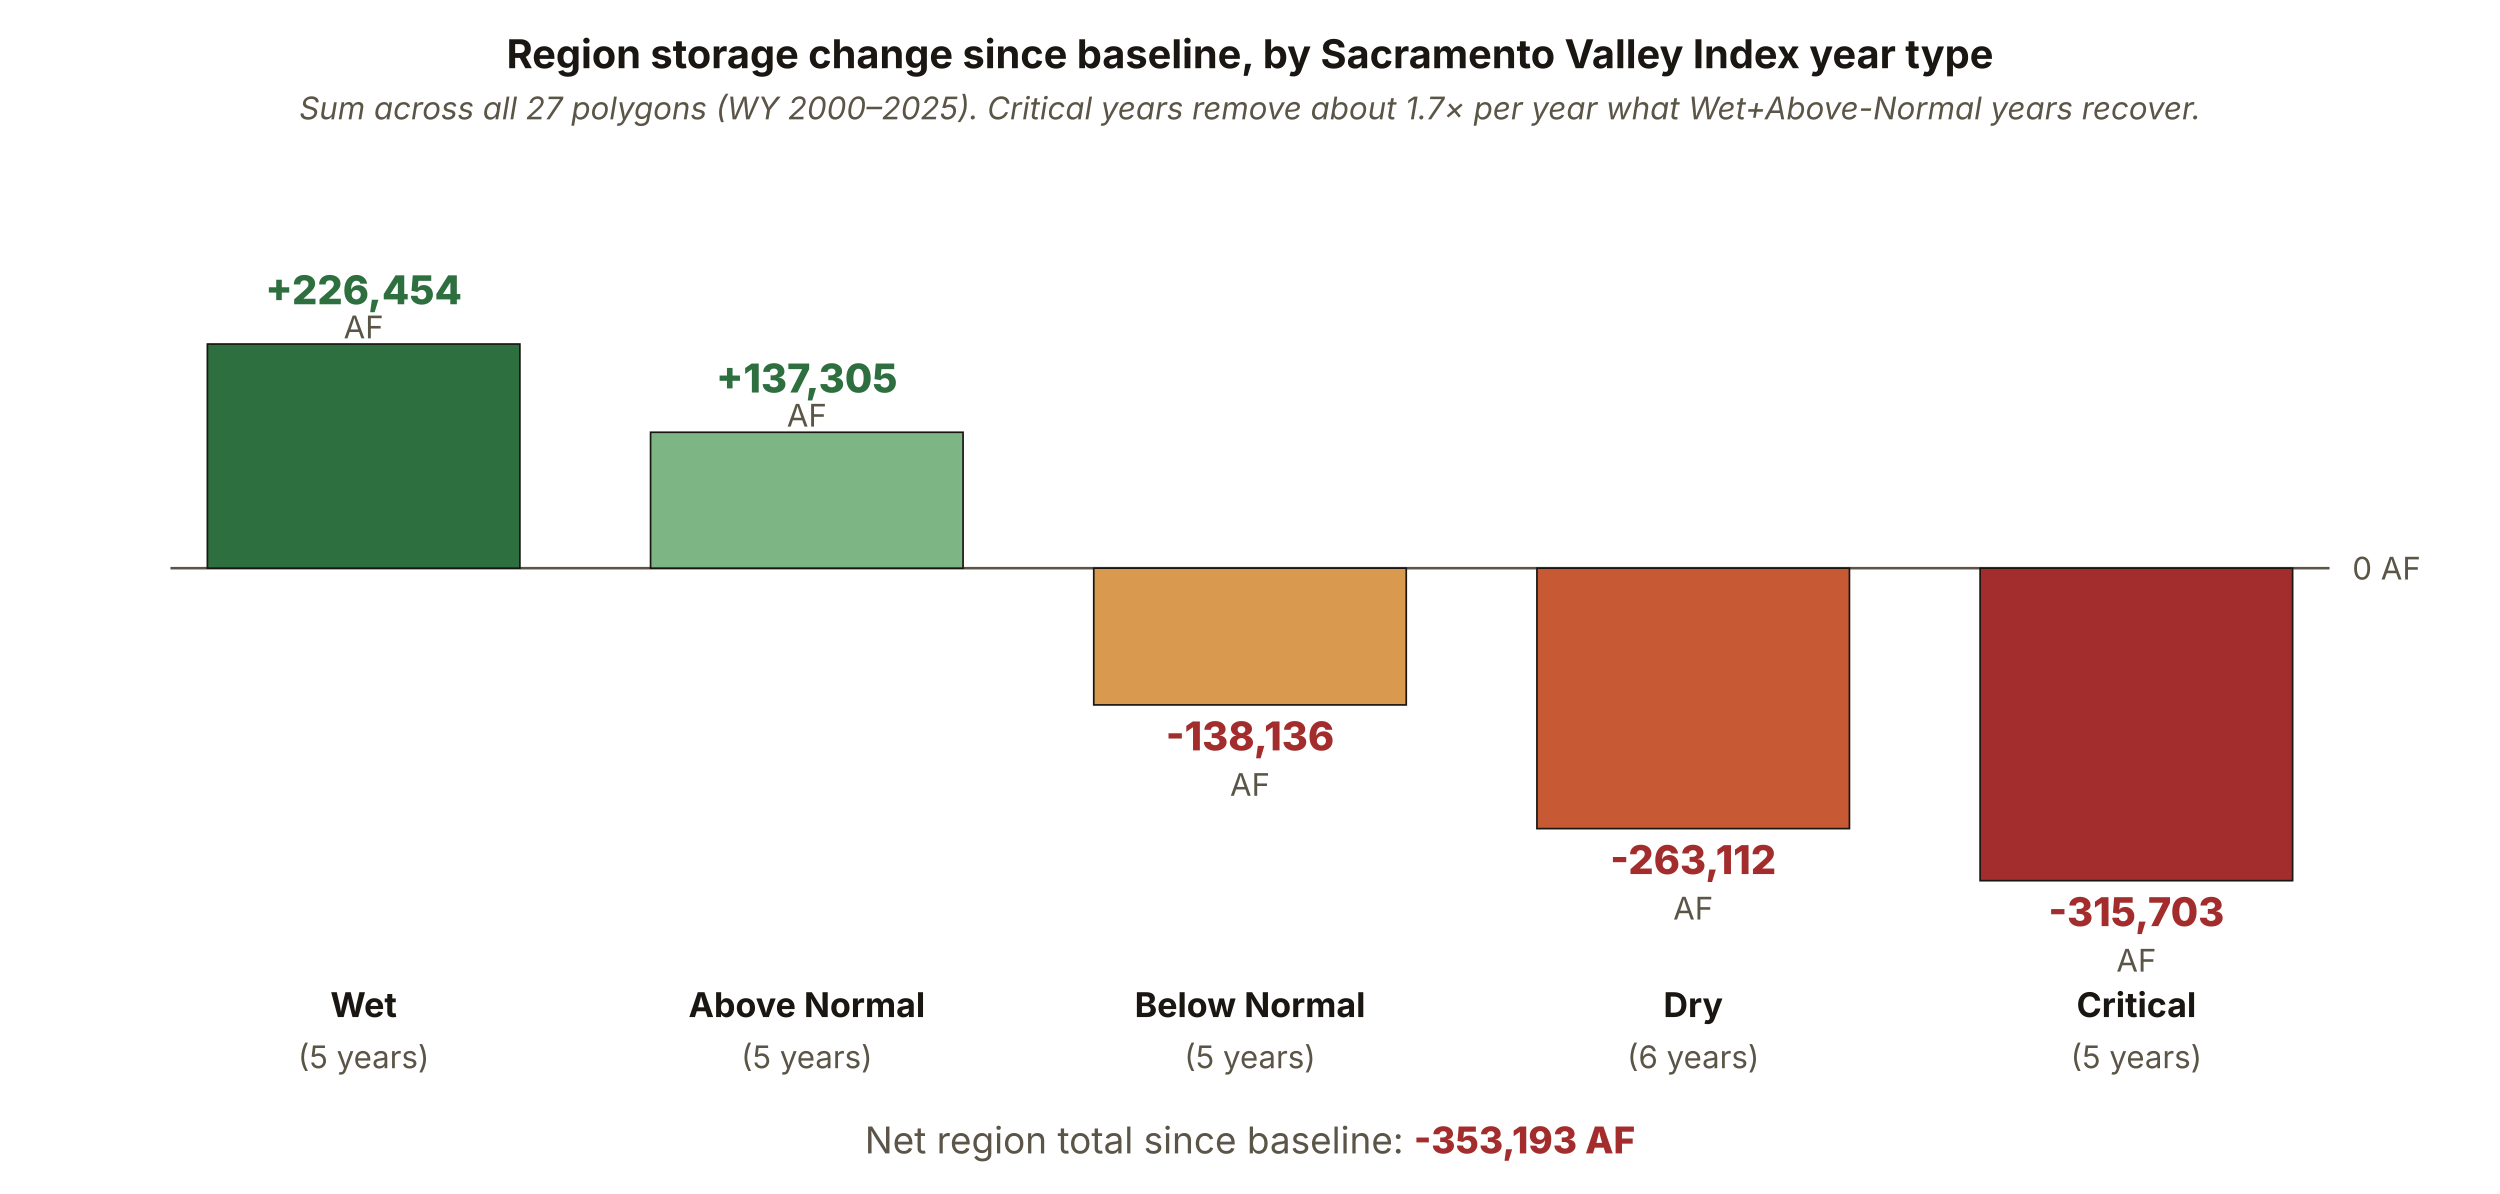
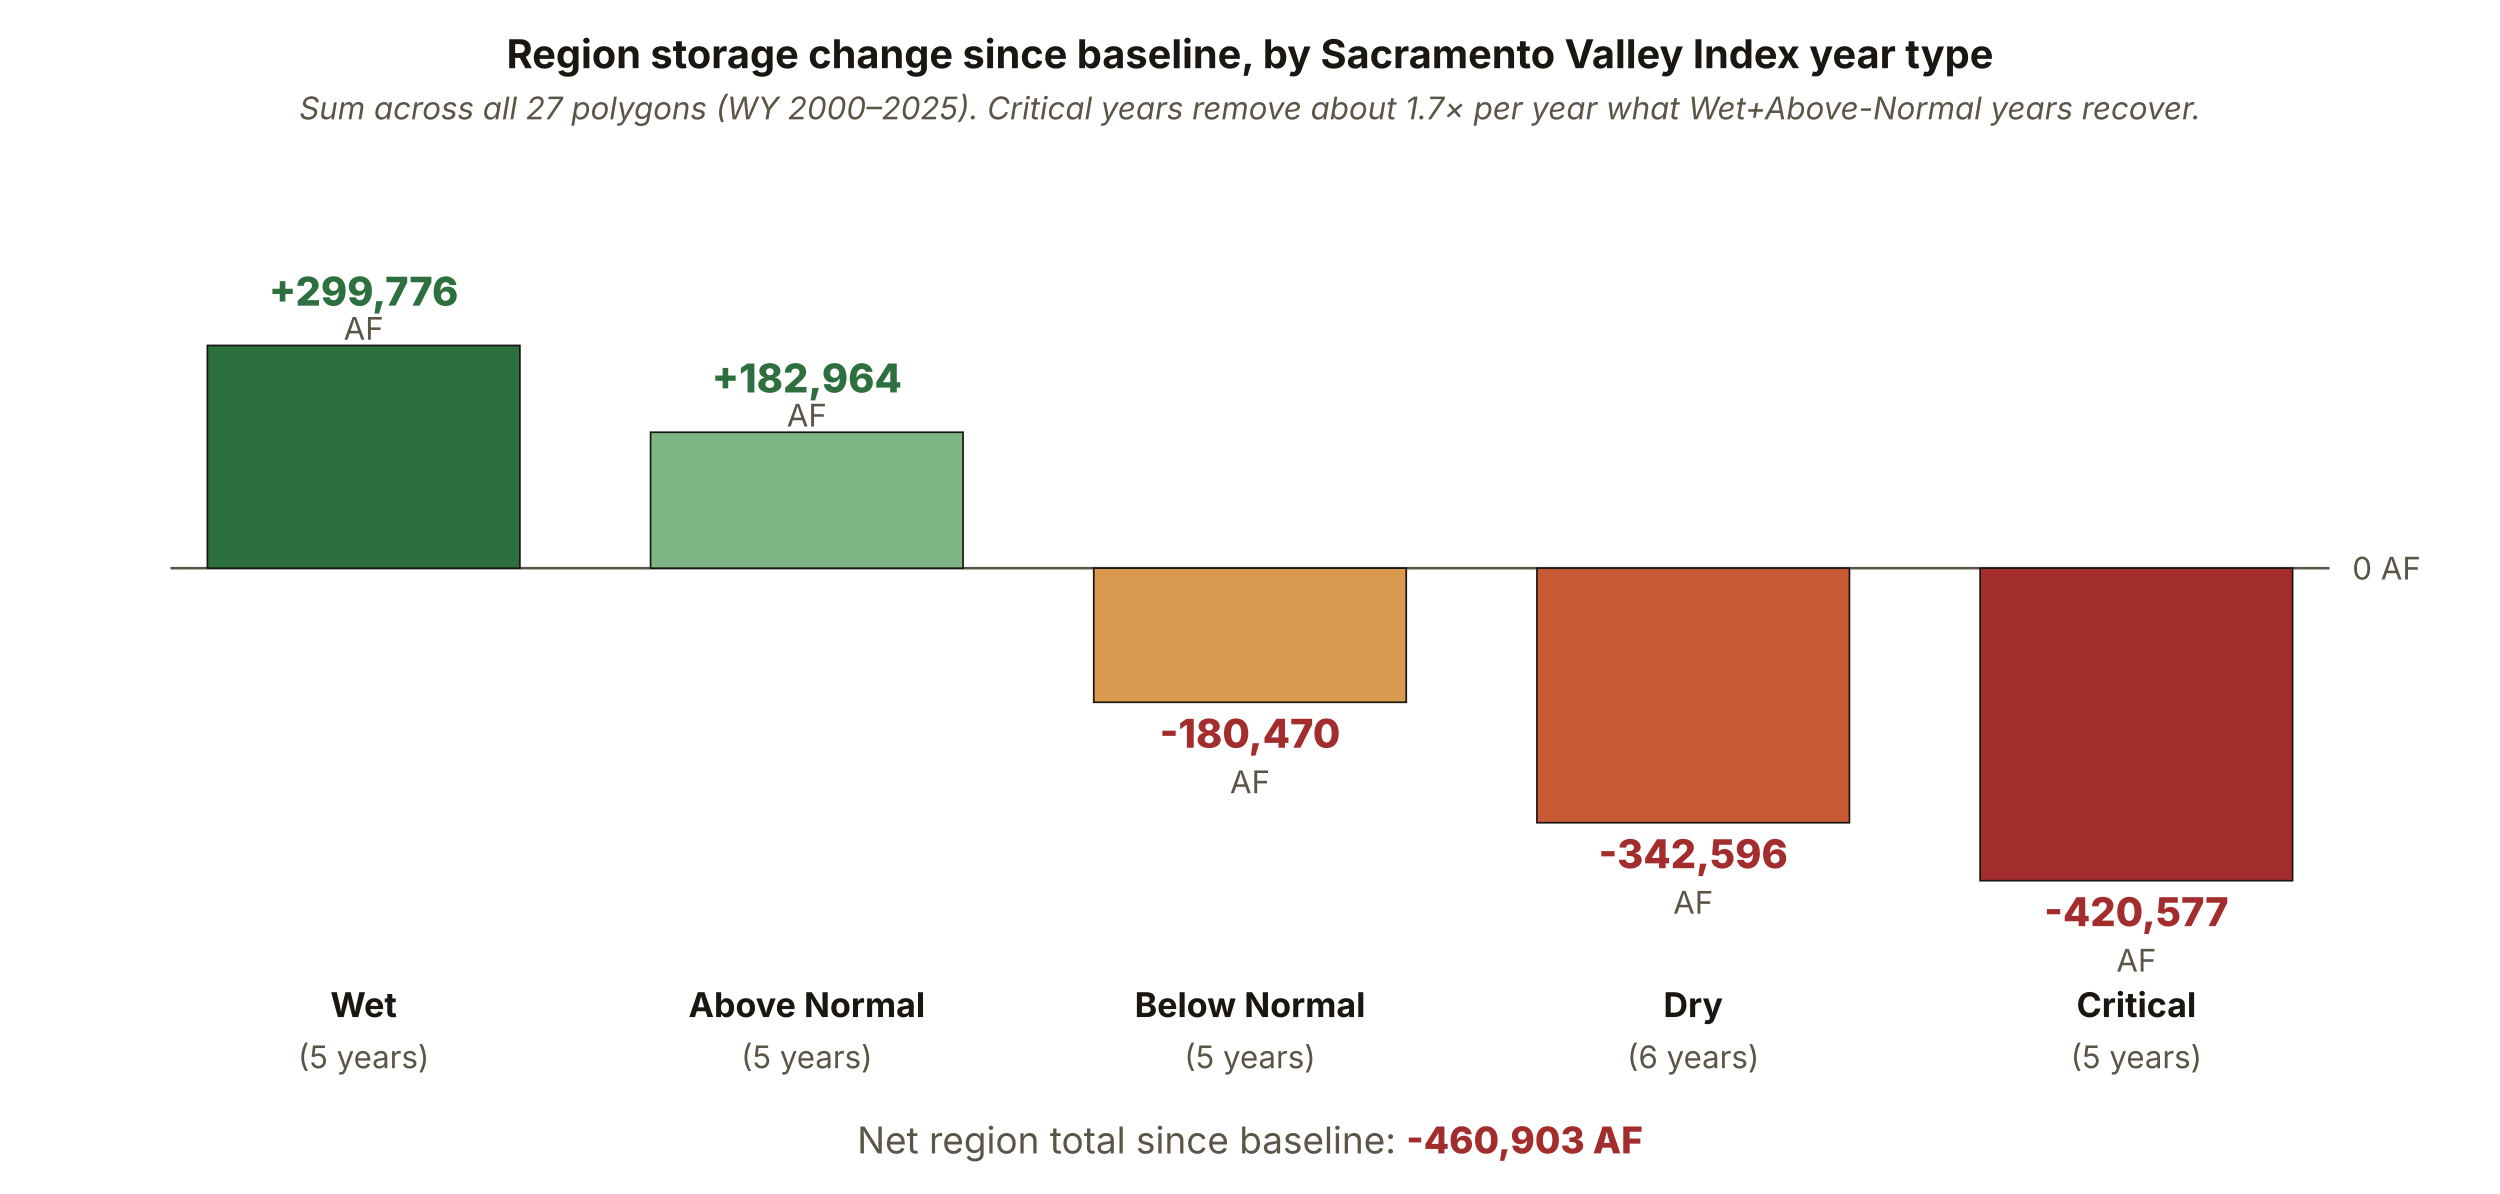
<svg xmlns="http://www.w3.org/2000/svg" viewBox="0 0 880 420" style="background:#fafaf7;font-family:'Inter',ui-sans-serif,system-ui;width:100%;height:auto;display:block;">
  <text x="440.0" y="24" text-anchor="middle" font-size="14" font-weight="700" fill="#1a1612">Region storage change since baseline, by Sacramento Valley Index year type</text>
  <text x="440.0" y="42" text-anchor="middle" font-size="11" fill="#5b5547" font-style="italic">Sum across all 27 polygons (WY 2000–2025). Critical years remove about 1.7× per year what Wet+Above-Normal years recover.</text>
  <line x1="60" y1="200" x2="820" y2="200" stroke="#5b5547" stroke-width="0.9" />
  <text x="828" y="204" font-size="11" fill="#5b5547">0 AF</text>
-   <rect x="73.0" y="121.097" width="110" height="78.903" fill="#2e6f3f" stroke="#1a1612" stroke-width="0.6" />
-   <text x="128.0" y="107.097" text-anchor="middle" font-size="14" font-weight="800" fill="#2e6f3f">+226,454</text>
-   <text x="128.0" y="119.097" text-anchor="middle" font-size="11" fill="#5b5547">AF</text>
+   <rect x="73.0" y="121.595" width="110" height="78.405" fill="#2e6f3f" stroke="#1a1612" stroke-width="0.6" />
+   <text x="128.0" y="107.595" text-anchor="middle" font-size="14" font-weight="800" fill="#2e6f3f">+299,776</text>
+   <text x="128.0" y="119.595" text-anchor="middle" font-size="11" fill="#5b5547">AF</text>
  <text x="128.0" y="358" text-anchor="middle" font-size="12" font-weight="700" fill="#1a1612">Wet</text>
  <text x="128.0" y="376" text-anchor="middle" font-size="11" fill="#5b5547">(5 years)</text>
-   <rect x="229.0" y="152.159" width="110" height="47.841" fill="#7eb585" stroke="#1a1612" stroke-width="0.6" />
-   <text x="284.0" y="138.159" text-anchor="middle" font-size="14" font-weight="800" fill="#2e6f3f">+137,305</text>
-   <text x="284.0" y="150.159" text-anchor="middle" font-size="11" fill="#5b5547">AF</text>
+   <rect x="229.0" y="152.147" width="110" height="47.853" fill="#7eb585" stroke="#1a1612" stroke-width="0.6" />
+   <text x="284.0" y="138.147" text-anchor="middle" font-size="14" font-weight="800" fill="#2e6f3f">+182,964</text>
+   <text x="284.0" y="150.147" text-anchor="middle" font-size="11" fill="#5b5547">AF</text>
  <text x="284.0" y="358" text-anchor="middle" font-size="12" font-weight="700" fill="#1a1612">Above Normal</text>
  <text x="284.0" y="376" text-anchor="middle" font-size="11" fill="#5b5547">(5 years)</text>
-   <rect x="385.0" y="200" width="110" height="48.131" fill="#d99a4f" stroke="#1a1612" stroke-width="0.6" />
-   <text x="440.0" y="264.131" text-anchor="middle" font-size="14" font-weight="800" fill="#a32d2d">-138,136</text>
-   <text x="440.0" y="280.131" text-anchor="middle" font-size="11" fill="#5b5547">AF</text>
+   <rect x="385.0" y="200" width="110" height="47.201" fill="#d99a4f" stroke="#1a1612" stroke-width="0.6" />
+   <text x="440.0" y="263.201" text-anchor="middle" font-size="14" font-weight="800" fill="#a32d2d">-180,470</text>
+   <text x="440.0" y="279.201" text-anchor="middle" font-size="11" fill="#5b5547">AF</text>
  <text x="440.0" y="358" text-anchor="middle" font-size="12" font-weight="700" fill="#1a1612">Below Normal</text>
  <text x="440.0" y="376" text-anchor="middle" font-size="11" fill="#5b5547">(5 years)</text>
-   <rect x="541.0" y="200" width="110" height="91.676" fill="#c75a35" stroke="#1a1612" stroke-width="0.6" />
-   <text x="596.0" y="307.676" text-anchor="middle" font-size="14" font-weight="800" fill="#a32d2d">-263,112</text>
-   <text x="596.0" y="323.676" text-anchor="middle" font-size="11" fill="#5b5547">AF</text>
+   <rect x="541.0" y="200" width="110" height="89.604" fill="#c75a35" stroke="#1a1612" stroke-width="0.6" />
+   <text x="596.0" y="305.604" text-anchor="middle" font-size="14" font-weight="800" fill="#a32d2d">-342,596</text>
+   <text x="596.0" y="321.604" text-anchor="middle" font-size="11" fill="#5b5547">AF</text>
  <text x="596.0" y="358" text-anchor="middle" font-size="12" font-weight="700" fill="#1a1612">Dry</text>
  <text x="596.0" y="376" text-anchor="middle" font-size="11" fill="#5b5547">(6 years)</text>
  <rect x="697.0" y="200" width="110" height="110.0" fill="#a32d2d" stroke="#1a1612" stroke-width="0.6" />
-   <text x="752.0" y="326.0" text-anchor="middle" font-size="14" font-weight="800" fill="#a32d2d">-315,703</text>
+   <text x="752.0" y="326.0" text-anchor="middle" font-size="14" font-weight="800" fill="#a32d2d">-420,577</text>
  <text x="752.0" y="342.0" text-anchor="middle" font-size="11" fill="#5b5547">AF</text>
  <text x="752.0" y="358" text-anchor="middle" font-size="12" font-weight="700" fill="#1a1612">Critical</text>
  <text x="752.0" y="376" text-anchor="middle" font-size="11" fill="#5b5547">(5 years)</text>
-   <text x="440.0" y="406" text-anchor="middle" font-size="13" fill="#5b5547">Net region total since baseline: <tspan font-weight="800" fill="#a32d2d">-353,193 AF</tspan>
+   <text x="440.0" y="406" text-anchor="middle" font-size="13" fill="#5b5547">Net region total since baseline: <tspan font-weight="800" fill="#a32d2d">-460,903 AF</tspan>
  </text>
</svg>
